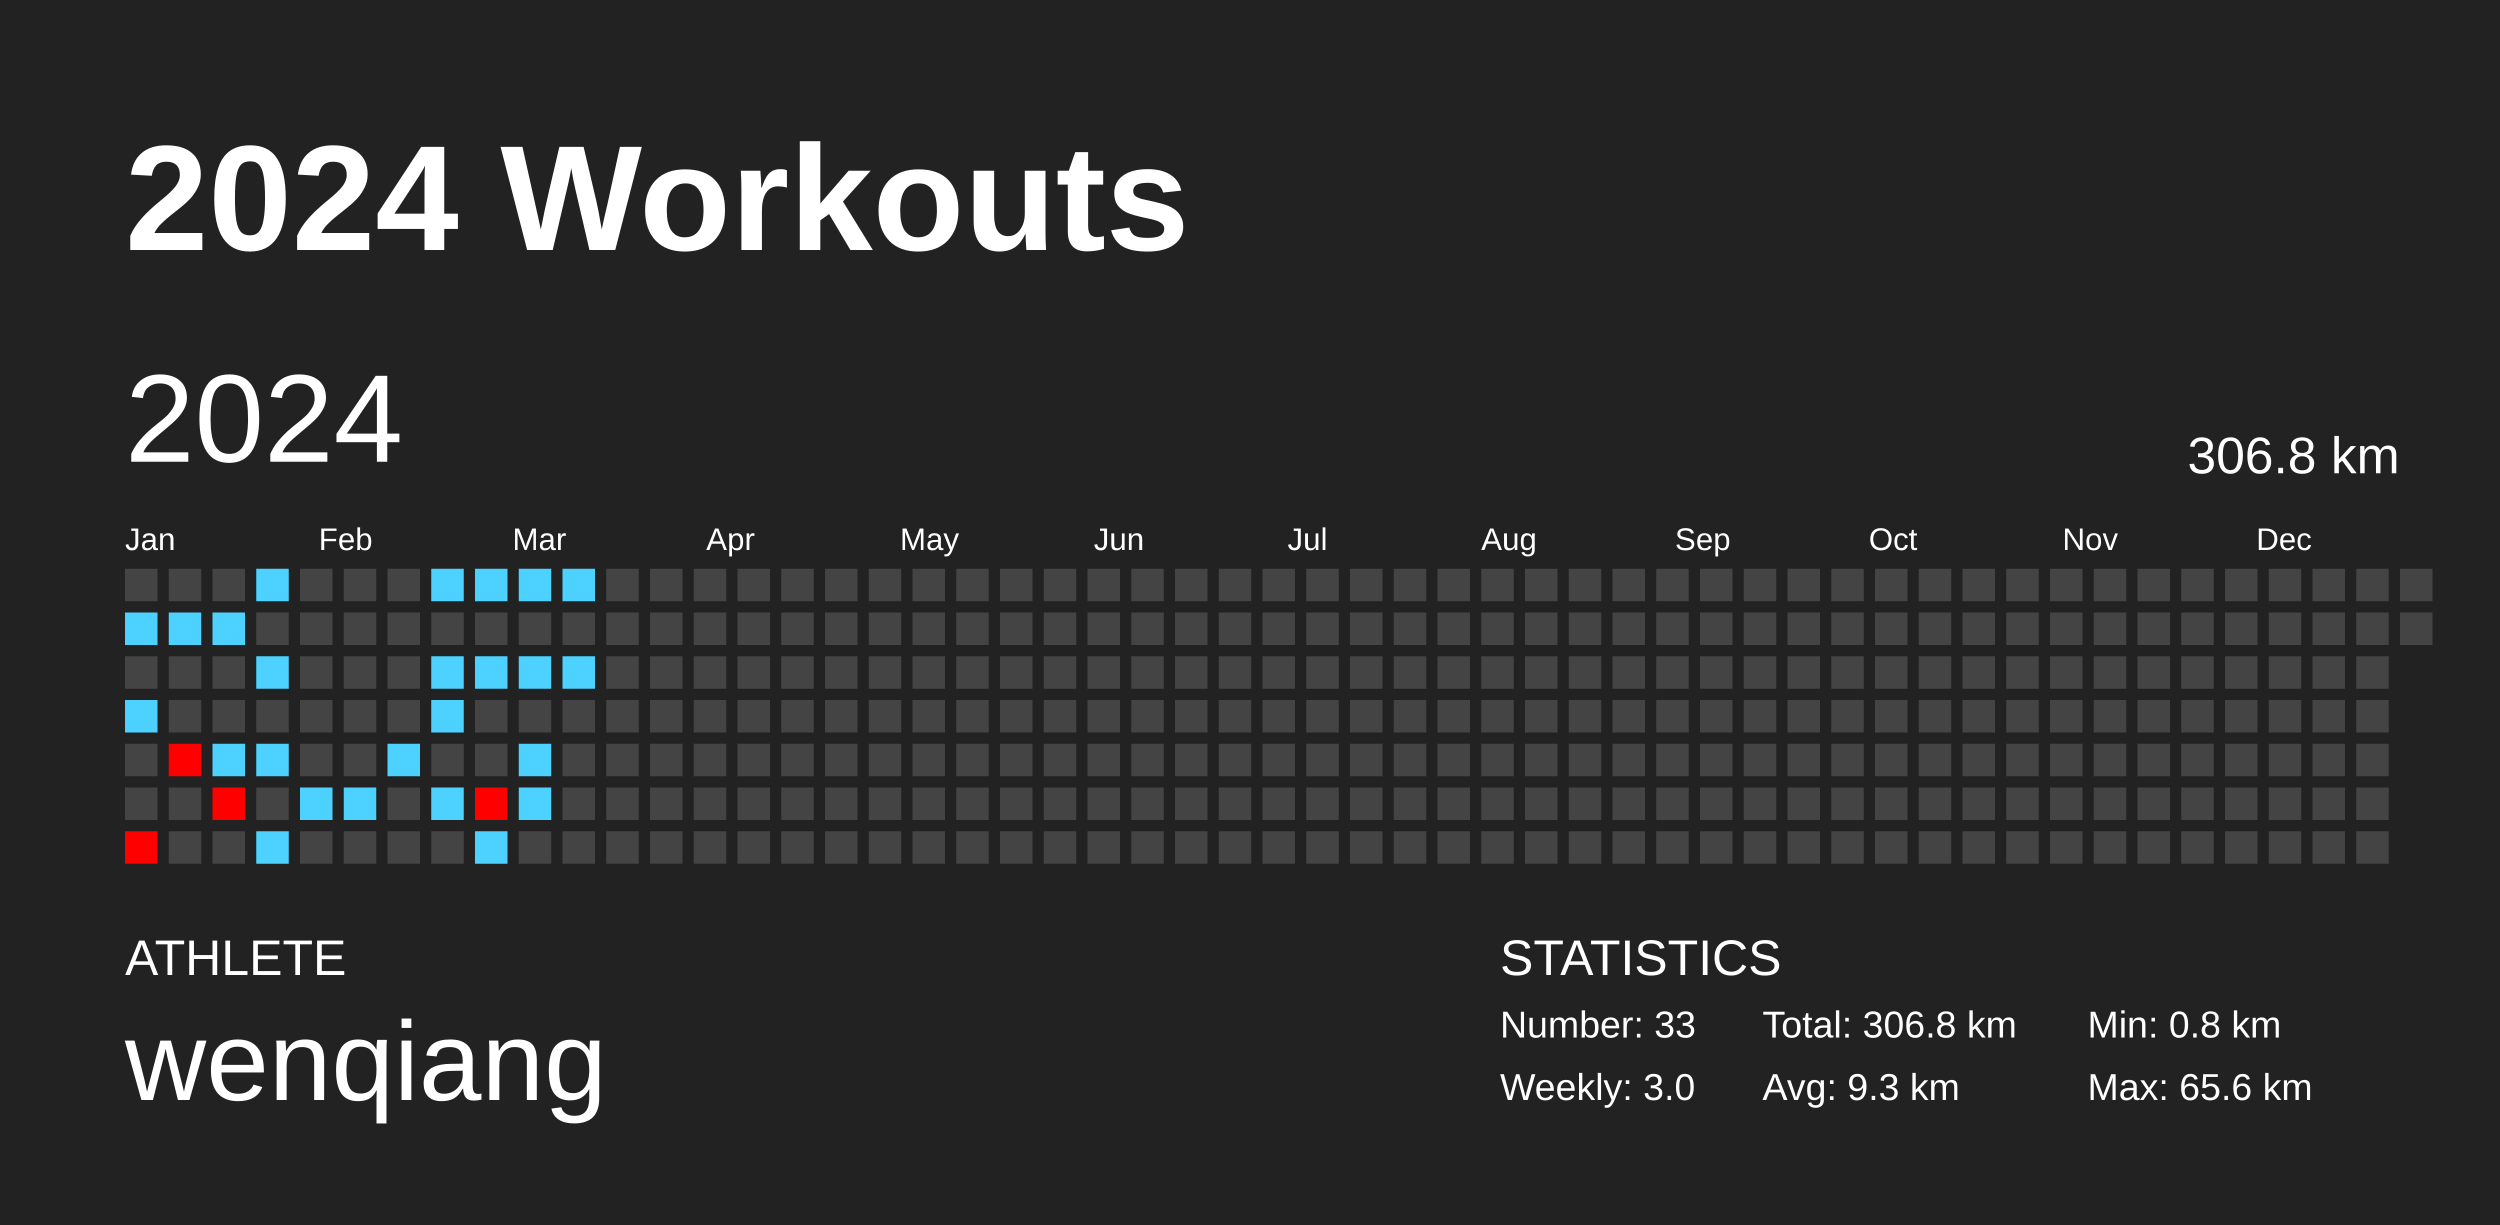
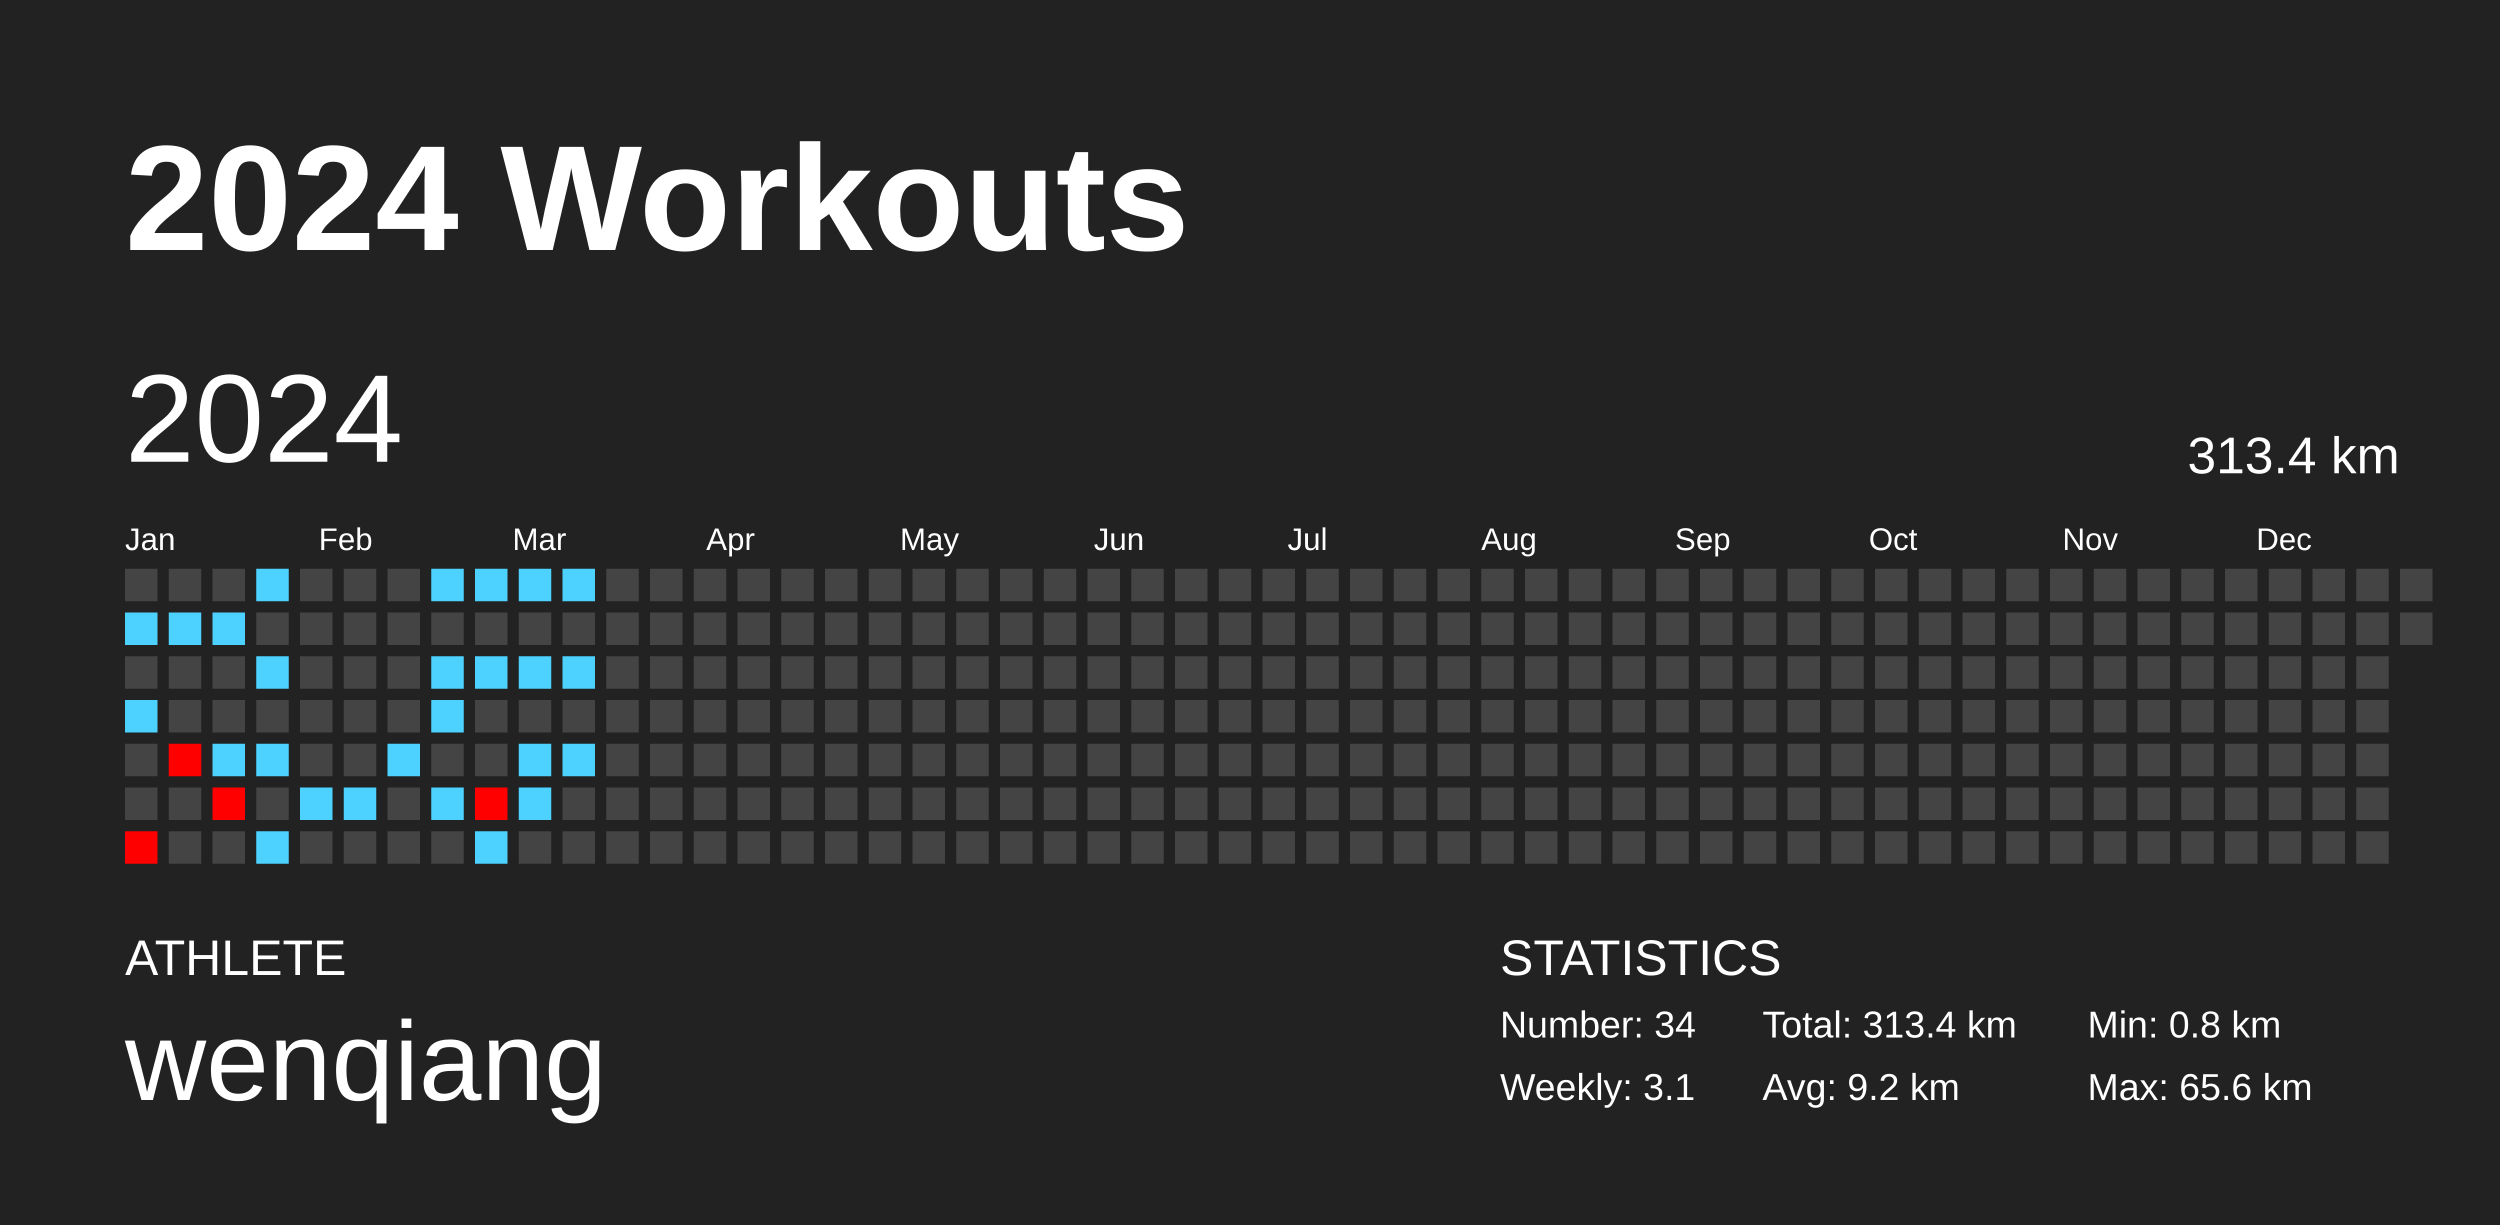
<svg xmlns="http://www.w3.org/2000/svg" baseProfile="full" height="98mm" version="1.1" viewBox="0,0,200,98" width="200mm">
  <defs />
  <rect fill="#222222" height="98" width="200" x="0" y="0" />
  <text fill="#FFFFFF" style="font-size:12px; font-family:Arial; font-weight:bold;" x="10" y="20">2024 Workouts</text>
  <text fill="#FFFFFF" style="font-size:4px; font-family:Arial" x="10" y="78">ATHLETE</text>
  <text fill="#FFFFFF" style="font-size:9px; font-family:Arial" x="10" y="88">wenqiang</text>
  <text fill="#FFFFFF" style="font-size:4px; font-family:Arial" x="120" y="78">STATISTICS</text>
-   <text fill="#FFFFFF" style="font-size:3px; font-family:Arial" x="120" y="83">Number: 33</text>
-   <text fill="#FFFFFF" style="font-size:3px; font-family:Arial" x="120" y="88">Weekly: 3.0</text>
-   <text fill="#FFFFFF" style="font-size:3px; font-family:Arial" x="141" y="83">Total: 306.8 km</text>
-   <text fill="#FFFFFF" style="font-size:3px; font-family:Arial" x="141" y="88">Avg: 9.3 km</text>
+   <text fill="#FFFFFF" style="font-size:3px; font-family:Arial" x="120" y="83">Number: 34</text>
+   <text fill="#FFFFFF" style="font-size:3px; font-family:Arial" x="120" y="88">Weekly: 3.1</text>
+   <text fill="#FFFFFF" style="font-size:3px; font-family:Arial" x="141" y="83">Total: 313.4 km</text>
+   <text fill="#FFFFFF" style="font-size:3px; font-family:Arial" x="141" y="88">Avg: 9.2 km</text>
  <text fill="#FFFFFF" style="font-size:3px; font-family:Arial" x="167" y="83">Min: 0.8 km</text>
  <text fill="#FFFFFF" style="font-size:3px; font-family:Arial" x="167" y="88">Max: 65.6 km</text>
  <text dominant-baseline="hanging" fill="#FFFFFF" style="font-size:10.0px; font-family:Arial;" x="10" y="30">2024</text>
-   <text dominant-baseline="hanging" fill="#FFFFFF" style="font-size:4.125px; font-family:Arial;" x="175" y="35">306.8 km</text>
+   <text dominant-baseline="hanging" fill="#FFFFFF" style="font-size:4.125px; font-family:Arial;" x="175" y="35">313.4 km</text>
  <text fill="#FFFFFF" style="font-size:2.5px; font-family:Arial" x="10.0" y="44">Jan</text>
  <text fill="#FFFFFF" style="font-size:2.5px; font-family:Arial" x="25.5" y="44">Feb</text>
  <text fill="#FFFFFF" style="font-size:2.5px; font-family:Arial" x="41.0" y="44">Mar</text>
  <text fill="#FFFFFF" style="font-size:2.5px; font-family:Arial" x="56.5" y="44">Apr</text>
  <text fill="#FFFFFF" style="font-size:2.5px; font-family:Arial" x="72.0" y="44">May</text>
  <text fill="#FFFFFF" style="font-size:2.5px; font-family:Arial" x="87.5" y="44">Jun</text>
  <text fill="#FFFFFF" style="font-size:2.5px; font-family:Arial" x="103.0" y="44">Jul</text>
  <text fill="#FFFFFF" style="font-size:2.5px; font-family:Arial" x="118.5" y="44">Aug</text>
  <text fill="#FFFFFF" style="font-size:2.5px; font-family:Arial" x="134.0" y="44">Sep</text>
  <text fill="#FFFFFF" style="font-size:2.5px; font-family:Arial" x="149.5" y="44">Oct</text>
  <text fill="#FFFFFF" style="font-size:2.5px; font-family:Arial" x="165.0" y="44">Nov</text>
  <text fill="#FFFFFF" style="font-size:2.5px; font-family:Arial" x="180.5" y="44">Dec</text>
  <rect fill="#444444" height="2.6" width="2.6" x="10.0" y="45.5" />
  <rect fill="#4dd2ff" height="2.6" width="2.6" x="10.0" y="49.0" />
  <rect fill="#444444" height="2.6" width="2.6" x="10.0" y="52.5" />
  <rect fill="#4dd2ff" height="2.6" width="2.6" x="10.0" y="56.0" />
  <rect fill="#444444" height="2.6" width="2.6" x="10.0" y="59.5" />
  <rect fill="#444444" height="2.6" width="2.6" x="10.0" y="63.0" />
  <rect fill="red" height="2.6" width="2.6" x="10.0" y="66.5" />
  <rect fill="#444444" height="2.6" width="2.6" x="13.5" y="45.5" />
  <rect fill="#4dd2ff" height="2.6" width="2.6" x="13.5" y="49.0" />
  <rect fill="#444444" height="2.6" width="2.6" x="13.5" y="52.5" />
  <rect fill="#444444" height="2.6" width="2.6" x="13.5" y="56.0" />
  <rect fill="red" height="2.6" width="2.6" x="13.5" y="59.5" />
  <rect fill="#444444" height="2.6" width="2.6" x="13.5" y="63.0" />
  <rect fill="#444444" height="2.6" width="2.6" x="13.5" y="66.5" />
  <rect fill="#444444" height="2.6" width="2.6" x="17.0" y="45.5" />
  <rect fill="#4dd2ff" height="2.6" width="2.6" x="17.0" y="49.0" />
  <rect fill="#444444" height="2.6" width="2.6" x="17.0" y="52.5" />
  <rect fill="#444444" height="2.6" width="2.6" x="17.0" y="56.0" />
  <rect fill="#4dd2ff" height="2.6" width="2.6" x="17.0" y="59.5" />
  <rect fill="red" height="2.6" width="2.6" x="17.0" y="63.0" />
  <rect fill="#444444" height="2.6" width="2.6" x="17.0" y="66.5" />
  <rect fill="#4dd2ff" height="2.6" width="2.6" x="20.5" y="45.5" />
  <rect fill="#444444" height="2.6" width="2.6" x="20.5" y="49.0" />
  <rect fill="#4dd2ff" height="2.6" width="2.6" x="20.5" y="52.5" />
  <rect fill="#444444" height="2.6" width="2.6" x="20.5" y="56.0" />
  <rect fill="#4dd2ff" height="2.6" width="2.6" x="20.5" y="59.5" />
  <rect fill="#444444" height="2.6" width="2.6" x="20.5" y="63.0" />
  <rect fill="#4dd2ff" height="2.6" width="2.6" x="20.5" y="66.5" />
  <rect fill="#444444" height="2.6" width="2.6" x="24.0" y="45.5" />
  <rect fill="#444444" height="2.6" width="2.6" x="24.0" y="49.0" />
  <rect fill="#444444" height="2.6" width="2.6" x="24.0" y="52.5" />
  <rect fill="#444444" height="2.6" width="2.6" x="24.0" y="56.0" />
  <rect fill="#444444" height="2.6" width="2.6" x="24.0" y="59.5" />
  <rect fill="#4dd2ff" height="2.6" width="2.6" x="24.0" y="63.0" />
  <rect fill="#444444" height="2.6" width="2.6" x="24.0" y="66.5" />
  <rect fill="#444444" height="2.6" width="2.6" x="27.5" y="45.5" />
  <rect fill="#444444" height="2.6" width="2.6" x="27.5" y="49.0" />
  <rect fill="#444444" height="2.6" width="2.6" x="27.5" y="52.5" />
  <rect fill="#444444" height="2.6" width="2.6" x="27.5" y="56.0" />
  <rect fill="#444444" height="2.6" width="2.6" x="27.5" y="59.5" />
  <rect fill="#4dd2ff" height="2.6" width="2.6" x="27.5" y="63.0" />
  <rect fill="#444444" height="2.6" width="2.6" x="27.5" y="66.5" />
  <rect fill="#444444" height="2.6" width="2.6" x="31.0" y="45.5" />
  <rect fill="#444444" height="2.6" width="2.6" x="31.0" y="49.0" />
  <rect fill="#444444" height="2.6" width="2.6" x="31.0" y="52.5" />
  <rect fill="#444444" height="2.6" width="2.6" x="31.0" y="56.0" />
  <rect fill="#4dd2ff" height="2.6" width="2.6" x="31.0" y="59.5" />
  <rect fill="#444444" height="2.6" width="2.6" x="31.0" y="63.0" />
  <rect fill="#444444" height="2.6" width="2.6" x="31.0" y="66.5" />
  <rect fill="#4dd2ff" height="2.6" width="2.6" x="34.5" y="45.5" />
  <rect fill="#444444" height="2.6" width="2.6" x="34.5" y="49.0" />
  <rect fill="#4dd2ff" height="2.6" width="2.6" x="34.5" y="52.5" />
  <rect fill="#4dd2ff" height="2.6" width="2.6" x="34.5" y="56.0" />
  <rect fill="#444444" height="2.6" width="2.6" x="34.5" y="59.5" />
  <rect fill="#4dd2ff" height="2.6" width="2.6" x="34.5" y="63.0" />
  <rect fill="#444444" height="2.6" width="2.6" x="34.5" y="66.5" />
  <rect fill="#4dd2ff" height="2.6" width="2.6" x="38.0" y="45.5" />
  <rect fill="#444444" height="2.6" width="2.6" x="38.0" y="49.0" />
  <rect fill="#4dd2ff" height="2.6" width="2.6" x="38.0" y="52.5" />
  <rect fill="#444444" height="2.6" width="2.6" x="38.0" y="56.0" />
  <rect fill="#444444" height="2.6" width="2.6" x="38.0" y="59.5" />
  <rect fill="red" height="2.6" width="2.6" x="38.0" y="63.0" />
  <rect fill="#4dd2ff" height="2.6" width="2.6" x="38.0" y="66.5" />
  <rect fill="#4dd2ff" height="2.6" width="2.6" x="41.5" y="45.5" />
  <rect fill="#444444" height="2.6" width="2.6" x="41.5" y="49.0" />
  <rect fill="#4dd2ff" height="2.6" width="2.6" x="41.5" y="52.5" />
  <rect fill="#444444" height="2.6" width="2.6" x="41.5" y="56.0" />
  <rect fill="#4dd2ff" height="2.6" width="2.6" x="41.5" y="59.5" />
  <rect fill="#4dd2ff" height="2.6" width="2.6" x="41.5" y="63.0" />
  <rect fill="#444444" height="2.6" width="2.6" x="41.5" y="66.5" />
  <rect fill="#4dd2ff" height="2.6" width="2.6" x="45.0" y="45.5" />
  <rect fill="#444444" height="2.6" width="2.6" x="45.0" y="49.0" />
  <rect fill="#4dd2ff" height="2.6" width="2.6" x="45.0" y="52.5" />
  <rect fill="#444444" height="2.6" width="2.6" x="45.0" y="56.0" />
-   <rect fill="#444444" height="2.6" width="2.6" x="45.0" y="59.5" />
+   <rect fill="#4dd2ff" height="2.6" width="2.6" x="45.0" y="59.5" />
  <rect fill="#444444" height="2.6" width="2.6" x="45.0" y="63.0" />
  <rect fill="#444444" height="2.6" width="2.6" x="45.0" y="66.5" />
  <rect fill="#444444" height="2.6" width="2.6" x="48.5" y="45.5" />
  <rect fill="#444444" height="2.6" width="2.6" x="48.5" y="49.0" />
  <rect fill="#444444" height="2.6" width="2.6" x="48.5" y="52.5" />
  <rect fill="#444444" height="2.6" width="2.6" x="48.5" y="56.0" />
  <rect fill="#444444" height="2.6" width="2.6" x="48.5" y="59.5" />
  <rect fill="#444444" height="2.6" width="2.6" x="48.5" y="63.0" />
  <rect fill="#444444" height="2.6" width="2.6" x="48.5" y="66.5" />
  <rect fill="#444444" height="2.6" width="2.6" x="52.0" y="45.5" />
  <rect fill="#444444" height="2.6" width="2.6" x="52.0" y="49.0" />
  <rect fill="#444444" height="2.6" width="2.6" x="52.0" y="52.5" />
  <rect fill="#444444" height="2.6" width="2.6" x="52.0" y="56.0" />
  <rect fill="#444444" height="2.6" width="2.6" x="52.0" y="59.5" />
  <rect fill="#444444" height="2.6" width="2.6" x="52.0" y="63.0" />
  <rect fill="#444444" height="2.6" width="2.6" x="52.0" y="66.5" />
  <rect fill="#444444" height="2.6" width="2.6" x="55.5" y="45.5" />
  <rect fill="#444444" height="2.6" width="2.6" x="55.5" y="49.0" />
  <rect fill="#444444" height="2.6" width="2.6" x="55.5" y="52.5" />
  <rect fill="#444444" height="2.6" width="2.6" x="55.5" y="56.0" />
  <rect fill="#444444" height="2.6" width="2.6" x="55.5" y="59.5" />
  <rect fill="#444444" height="2.6" width="2.6" x="55.5" y="63.0" />
  <rect fill="#444444" height="2.6" width="2.6" x="55.5" y="66.5" />
  <rect fill="#444444" height="2.6" width="2.6" x="59.0" y="45.5" />
  <rect fill="#444444" height="2.6" width="2.6" x="59.0" y="49.0" />
  <rect fill="#444444" height="2.6" width="2.6" x="59.0" y="52.5" />
  <rect fill="#444444" height="2.6" width="2.6" x="59.0" y="56.0" />
  <rect fill="#444444" height="2.6" width="2.6" x="59.0" y="59.5" />
  <rect fill="#444444" height="2.6" width="2.6" x="59.0" y="63.0" />
  <rect fill="#444444" height="2.6" width="2.6" x="59.0" y="66.5" />
  <rect fill="#444444" height="2.6" width="2.6" x="62.5" y="45.5" />
  <rect fill="#444444" height="2.6" width="2.6" x="62.5" y="49.0" />
  <rect fill="#444444" height="2.6" width="2.6" x="62.5" y="52.5" />
  <rect fill="#444444" height="2.6" width="2.6" x="62.5" y="56.0" />
  <rect fill="#444444" height="2.6" width="2.6" x="62.5" y="59.5" />
  <rect fill="#444444" height="2.6" width="2.6" x="62.5" y="63.0" />
  <rect fill="#444444" height="2.6" width="2.6" x="62.5" y="66.5" />
  <rect fill="#444444" height="2.6" width="2.6" x="66.0" y="45.5" />
  <rect fill="#444444" height="2.6" width="2.6" x="66.0" y="49.0" />
  <rect fill="#444444" height="2.6" width="2.6" x="66.0" y="52.5" />
  <rect fill="#444444" height="2.6" width="2.6" x="66.0" y="56.0" />
  <rect fill="#444444" height="2.6" width="2.6" x="66.0" y="59.5" />
  <rect fill="#444444" height="2.6" width="2.6" x="66.0" y="63.0" />
  <rect fill="#444444" height="2.6" width="2.6" x="66.0" y="66.5" />
  <rect fill="#444444" height="2.6" width="2.6" x="69.5" y="45.5" />
  <rect fill="#444444" height="2.6" width="2.6" x="69.5" y="49.0" />
  <rect fill="#444444" height="2.6" width="2.6" x="69.5" y="52.5" />
  <rect fill="#444444" height="2.6" width="2.6" x="69.5" y="56.0" />
  <rect fill="#444444" height="2.6" width="2.6" x="69.5" y="59.5" />
  <rect fill="#444444" height="2.6" width="2.6" x="69.5" y="63.0" />
  <rect fill="#444444" height="2.6" width="2.6" x="69.5" y="66.5" />
  <rect fill="#444444" height="2.6" width="2.6" x="73.0" y="45.5" />
  <rect fill="#444444" height="2.6" width="2.6" x="73.0" y="49.0" />
  <rect fill="#444444" height="2.6" width="2.6" x="73.0" y="52.5" />
  <rect fill="#444444" height="2.6" width="2.6" x="73.0" y="56.0" />
  <rect fill="#444444" height="2.6" width="2.6" x="73.0" y="59.5" />
  <rect fill="#444444" height="2.6" width="2.6" x="73.0" y="63.0" />
  <rect fill="#444444" height="2.6" width="2.6" x="73.0" y="66.5" />
  <rect fill="#444444" height="2.6" width="2.6" x="76.5" y="45.5" />
  <rect fill="#444444" height="2.6" width="2.6" x="76.5" y="49.0" />
  <rect fill="#444444" height="2.6" width="2.6" x="76.5" y="52.5" />
  <rect fill="#444444" height="2.6" width="2.6" x="76.5" y="56.0" />
  <rect fill="#444444" height="2.6" width="2.6" x="76.5" y="59.5" />
  <rect fill="#444444" height="2.6" width="2.6" x="76.5" y="63.0" />
  <rect fill="#444444" height="2.6" width="2.6" x="76.5" y="66.5" />
  <rect fill="#444444" height="2.6" width="2.6" x="80.0" y="45.5" />
  <rect fill="#444444" height="2.6" width="2.6" x="80.0" y="49.0" />
  <rect fill="#444444" height="2.6" width="2.6" x="80.0" y="52.5" />
  <rect fill="#444444" height="2.6" width="2.6" x="80.0" y="56.0" />
  <rect fill="#444444" height="2.6" width="2.6" x="80.0" y="59.5" />
  <rect fill="#444444" height="2.6" width="2.6" x="80.0" y="63.0" />
  <rect fill="#444444" height="2.6" width="2.6" x="80.0" y="66.5" />
  <rect fill="#444444" height="2.6" width="2.6" x="83.5" y="45.5" />
  <rect fill="#444444" height="2.6" width="2.6" x="83.5" y="49.0" />
  <rect fill="#444444" height="2.6" width="2.6" x="83.5" y="52.5" />
  <rect fill="#444444" height="2.6" width="2.6" x="83.5" y="56.0" />
  <rect fill="#444444" height="2.6" width="2.6" x="83.5" y="59.5" />
  <rect fill="#444444" height="2.6" width="2.6" x="83.5" y="63.0" />
  <rect fill="#444444" height="2.6" width="2.6" x="83.5" y="66.5" />
  <rect fill="#444444" height="2.6" width="2.6" x="87.0" y="45.5" />
  <rect fill="#444444" height="2.6" width="2.6" x="87.0" y="49.0" />
  <rect fill="#444444" height="2.6" width="2.6" x="87.0" y="52.5" />
  <rect fill="#444444" height="2.6" width="2.6" x="87.0" y="56.0" />
  <rect fill="#444444" height="2.6" width="2.6" x="87.0" y="59.5" />
  <rect fill="#444444" height="2.6" width="2.6" x="87.0" y="63.0" />
  <rect fill="#444444" height="2.6" width="2.6" x="87.0" y="66.5" />
  <rect fill="#444444" height="2.6" width="2.6" x="90.5" y="45.5" />
  <rect fill="#444444" height="2.6" width="2.6" x="90.5" y="49.0" />
  <rect fill="#444444" height="2.6" width="2.6" x="90.5" y="52.5" />
  <rect fill="#444444" height="2.6" width="2.6" x="90.5" y="56.0" />
  <rect fill="#444444" height="2.6" width="2.6" x="90.5" y="59.5" />
  <rect fill="#444444" height="2.6" width="2.6" x="90.5" y="63.0" />
  <rect fill="#444444" height="2.6" width="2.6" x="90.5" y="66.5" />
  <rect fill="#444444" height="2.6" width="2.6" x="94.0" y="45.5" />
  <rect fill="#444444" height="2.6" width="2.6" x="94.0" y="49.0" />
  <rect fill="#444444" height="2.6" width="2.6" x="94.0" y="52.5" />
  <rect fill="#444444" height="2.6" width="2.6" x="94.0" y="56.0" />
  <rect fill="#444444" height="2.6" width="2.6" x="94.0" y="59.5" />
  <rect fill="#444444" height="2.6" width="2.6" x="94.0" y="63.0" />
  <rect fill="#444444" height="2.6" width="2.6" x="94.0" y="66.5" />
  <rect fill="#444444" height="2.6" width="2.6" x="97.5" y="45.5" />
  <rect fill="#444444" height="2.6" width="2.6" x="97.5" y="49.0" />
  <rect fill="#444444" height="2.6" width="2.6" x="97.5" y="52.5" />
  <rect fill="#444444" height="2.6" width="2.6" x="97.5" y="56.0" />
  <rect fill="#444444" height="2.6" width="2.6" x="97.5" y="59.5" />
  <rect fill="#444444" height="2.6" width="2.6" x="97.5" y="63.0" />
  <rect fill="#444444" height="2.6" width="2.6" x="97.5" y="66.5" />
  <rect fill="#444444" height="2.6" width="2.6" x="101.0" y="45.5" />
  <rect fill="#444444" height="2.6" width="2.6" x="101.0" y="49.0" />
  <rect fill="#444444" height="2.6" width="2.6" x="101.0" y="52.5" />
  <rect fill="#444444" height="2.6" width="2.6" x="101.0" y="56.0" />
  <rect fill="#444444" height="2.6" width="2.6" x="101.0" y="59.5" />
  <rect fill="#444444" height="2.6" width="2.6" x="101.0" y="63.0" />
  <rect fill="#444444" height="2.6" width="2.6" x="101.0" y="66.5" />
  <rect fill="#444444" height="2.6" width="2.6" x="104.5" y="45.5" />
  <rect fill="#444444" height="2.6" width="2.6" x="104.5" y="49.0" />
  <rect fill="#444444" height="2.6" width="2.6" x="104.5" y="52.5" />
  <rect fill="#444444" height="2.6" width="2.6" x="104.5" y="56.0" />
  <rect fill="#444444" height="2.6" width="2.6" x="104.5" y="59.5" />
  <rect fill="#444444" height="2.6" width="2.6" x="104.5" y="63.0" />
  <rect fill="#444444" height="2.6" width="2.6" x="104.5" y="66.5" />
  <rect fill="#444444" height="2.6" width="2.6" x="108.0" y="45.5" />
  <rect fill="#444444" height="2.6" width="2.6" x="108.0" y="49.0" />
  <rect fill="#444444" height="2.6" width="2.6" x="108.0" y="52.5" />
  <rect fill="#444444" height="2.6" width="2.6" x="108.0" y="56.0" />
  <rect fill="#444444" height="2.6" width="2.6" x="108.0" y="59.5" />
  <rect fill="#444444" height="2.6" width="2.6" x="108.0" y="63.0" />
  <rect fill="#444444" height="2.6" width="2.6" x="108.0" y="66.5" />
  <rect fill="#444444" height="2.6" width="2.6" x="111.5" y="45.5" />
  <rect fill="#444444" height="2.6" width="2.6" x="111.5" y="49.0" />
  <rect fill="#444444" height="2.6" width="2.6" x="111.5" y="52.5" />
  <rect fill="#444444" height="2.6" width="2.6" x="111.5" y="56.0" />
  <rect fill="#444444" height="2.6" width="2.6" x="111.5" y="59.5" />
  <rect fill="#444444" height="2.6" width="2.6" x="111.5" y="63.0" />
  <rect fill="#444444" height="2.6" width="2.6" x="111.5" y="66.5" />
  <rect fill="#444444" height="2.6" width="2.6" x="115.0" y="45.5" />
  <rect fill="#444444" height="2.6" width="2.6" x="115.0" y="49.0" />
  <rect fill="#444444" height="2.6" width="2.6" x="115.0" y="52.5" />
  <rect fill="#444444" height="2.6" width="2.6" x="115.0" y="56.0" />
  <rect fill="#444444" height="2.6" width="2.6" x="115.0" y="59.5" />
  <rect fill="#444444" height="2.6" width="2.6" x="115.0" y="63.0" />
  <rect fill="#444444" height="2.6" width="2.6" x="115.0" y="66.5" />
  <rect fill="#444444" height="2.6" width="2.6" x="118.5" y="45.5" />
  <rect fill="#444444" height="2.6" width="2.6" x="118.5" y="49.0" />
  <rect fill="#444444" height="2.6" width="2.6" x="118.5" y="52.5" />
  <rect fill="#444444" height="2.6" width="2.6" x="118.5" y="56.0" />
  <rect fill="#444444" height="2.6" width="2.6" x="118.5" y="59.5" />
  <rect fill="#444444" height="2.6" width="2.6" x="118.5" y="63.0" />
  <rect fill="#444444" height="2.6" width="2.6" x="118.5" y="66.5" />
  <rect fill="#444444" height="2.6" width="2.6" x="122.0" y="45.5" />
  <rect fill="#444444" height="2.6" width="2.6" x="122.0" y="49.0" />
  <rect fill="#444444" height="2.6" width="2.6" x="122.0" y="52.5" />
  <rect fill="#444444" height="2.6" width="2.6" x="122.0" y="56.0" />
  <rect fill="#444444" height="2.6" width="2.6" x="122.0" y="59.5" />
  <rect fill="#444444" height="2.6" width="2.6" x="122.0" y="63.0" />
  <rect fill="#444444" height="2.6" width="2.6" x="122.0" y="66.5" />
  <rect fill="#444444" height="2.6" width="2.6" x="125.5" y="45.5" />
  <rect fill="#444444" height="2.6" width="2.6" x="125.5" y="49.0" />
  <rect fill="#444444" height="2.6" width="2.6" x="125.5" y="52.5" />
  <rect fill="#444444" height="2.6" width="2.6" x="125.5" y="56.0" />
  <rect fill="#444444" height="2.6" width="2.6" x="125.5" y="59.5" />
  <rect fill="#444444" height="2.6" width="2.6" x="125.5" y="63.0" />
  <rect fill="#444444" height="2.6" width="2.6" x="125.5" y="66.5" />
  <rect fill="#444444" height="2.6" width="2.6" x="129.0" y="45.5" />
  <rect fill="#444444" height="2.6" width="2.6" x="129.0" y="49.0" />
  <rect fill="#444444" height="2.6" width="2.6" x="129.0" y="52.5" />
  <rect fill="#444444" height="2.6" width="2.6" x="129.0" y="56.0" />
  <rect fill="#444444" height="2.6" width="2.6" x="129.0" y="59.5" />
  <rect fill="#444444" height="2.6" width="2.6" x="129.0" y="63.0" />
  <rect fill="#444444" height="2.6" width="2.6" x="129.0" y="66.5" />
  <rect fill="#444444" height="2.6" width="2.6" x="132.5" y="45.5" />
  <rect fill="#444444" height="2.6" width="2.6" x="132.5" y="49.0" />
  <rect fill="#444444" height="2.6" width="2.6" x="132.5" y="52.5" />
  <rect fill="#444444" height="2.6" width="2.6" x="132.5" y="56.0" />
  <rect fill="#444444" height="2.6" width="2.6" x="132.5" y="59.5" />
  <rect fill="#444444" height="2.6" width="2.6" x="132.5" y="63.0" />
  <rect fill="#444444" height="2.6" width="2.6" x="132.5" y="66.5" />
  <rect fill="#444444" height="2.6" width="2.6" x="136.0" y="45.5" />
  <rect fill="#444444" height="2.6" width="2.6" x="136.0" y="49.0" />
  <rect fill="#444444" height="2.6" width="2.6" x="136.0" y="52.5" />
  <rect fill="#444444" height="2.6" width="2.6" x="136.0" y="56.0" />
  <rect fill="#444444" height="2.6" width="2.6" x="136.0" y="59.5" />
  <rect fill="#444444" height="2.6" width="2.6" x="136.0" y="63.0" />
  <rect fill="#444444" height="2.6" width="2.6" x="136.0" y="66.5" />
  <rect fill="#444444" height="2.6" width="2.6" x="139.5" y="45.5" />
  <rect fill="#444444" height="2.6" width="2.6" x="139.5" y="49.0" />
  <rect fill="#444444" height="2.6" width="2.6" x="139.5" y="52.5" />
  <rect fill="#444444" height="2.6" width="2.6" x="139.5" y="56.0" />
  <rect fill="#444444" height="2.6" width="2.6" x="139.5" y="59.5" />
  <rect fill="#444444" height="2.6" width="2.6" x="139.5" y="63.0" />
  <rect fill="#444444" height="2.6" width="2.6" x="139.5" y="66.5" />
  <rect fill="#444444" height="2.6" width="2.6" x="143.0" y="45.5" />
  <rect fill="#444444" height="2.6" width="2.6" x="143.0" y="49.0" />
  <rect fill="#444444" height="2.6" width="2.6" x="143.0" y="52.5" />
  <rect fill="#444444" height="2.6" width="2.6" x="143.0" y="56.0" />
  <rect fill="#444444" height="2.6" width="2.6" x="143.0" y="59.5" />
  <rect fill="#444444" height="2.6" width="2.6" x="143.0" y="63.0" />
  <rect fill="#444444" height="2.6" width="2.6" x="143.0" y="66.5" />
  <rect fill="#444444" height="2.6" width="2.6" x="146.5" y="45.5" />
  <rect fill="#444444" height="2.6" width="2.6" x="146.5" y="49.0" />
  <rect fill="#444444" height="2.6" width="2.6" x="146.5" y="52.5" />
  <rect fill="#444444" height="2.6" width="2.6" x="146.5" y="56.0" />
  <rect fill="#444444" height="2.6" width="2.6" x="146.5" y="59.5" />
  <rect fill="#444444" height="2.6" width="2.6" x="146.5" y="63.0" />
  <rect fill="#444444" height="2.6" width="2.6" x="146.5" y="66.5" />
  <rect fill="#444444" height="2.6" width="2.6" x="150.0" y="45.5" />
  <rect fill="#444444" height="2.6" width="2.6" x="150.0" y="49.0" />
  <rect fill="#444444" height="2.6" width="2.6" x="150.0" y="52.5" />
  <rect fill="#444444" height="2.6" width="2.6" x="150.0" y="56.0" />
  <rect fill="#444444" height="2.6" width="2.6" x="150.0" y="59.5" />
  <rect fill="#444444" height="2.6" width="2.6" x="150.0" y="63.0" />
  <rect fill="#444444" height="2.6" width="2.6" x="150.0" y="66.5" />
  <rect fill="#444444" height="2.6" width="2.6" x="153.5" y="45.5" />
  <rect fill="#444444" height="2.6" width="2.6" x="153.5" y="49.0" />
  <rect fill="#444444" height="2.6" width="2.6" x="153.5" y="52.5" />
  <rect fill="#444444" height="2.6" width="2.6" x="153.5" y="56.0" />
  <rect fill="#444444" height="2.6" width="2.6" x="153.5" y="59.5" />
  <rect fill="#444444" height="2.6" width="2.6" x="153.5" y="63.0" />
  <rect fill="#444444" height="2.6" width="2.6" x="153.5" y="66.5" />
  <rect fill="#444444" height="2.6" width="2.6" x="157.0" y="45.5" />
  <rect fill="#444444" height="2.6" width="2.6" x="157.0" y="49.0" />
  <rect fill="#444444" height="2.6" width="2.6" x="157.0" y="52.5" />
  <rect fill="#444444" height="2.6" width="2.6" x="157.0" y="56.0" />
  <rect fill="#444444" height="2.6" width="2.6" x="157.0" y="59.5" />
  <rect fill="#444444" height="2.6" width="2.6" x="157.0" y="63.0" />
  <rect fill="#444444" height="2.6" width="2.6" x="157.0" y="66.5" />
  <rect fill="#444444" height="2.6" width="2.6" x="160.5" y="45.5" />
  <rect fill="#444444" height="2.6" width="2.6" x="160.5" y="49.0" />
  <rect fill="#444444" height="2.6" width="2.6" x="160.5" y="52.5" />
  <rect fill="#444444" height="2.6" width="2.6" x="160.5" y="56.0" />
  <rect fill="#444444" height="2.6" width="2.6" x="160.5" y="59.5" />
  <rect fill="#444444" height="2.6" width="2.6" x="160.5" y="63.0" />
  <rect fill="#444444" height="2.6" width="2.6" x="160.5" y="66.5" />
  <rect fill="#444444" height="2.6" width="2.6" x="164.0" y="45.5" />
  <rect fill="#444444" height="2.6" width="2.6" x="164.0" y="49.0" />
  <rect fill="#444444" height="2.6" width="2.6" x="164.0" y="52.5" />
  <rect fill="#444444" height="2.6" width="2.6" x="164.0" y="56.0" />
  <rect fill="#444444" height="2.6" width="2.6" x="164.0" y="59.5" />
  <rect fill="#444444" height="2.6" width="2.6" x="164.0" y="63.0" />
  <rect fill="#444444" height="2.6" width="2.6" x="164.0" y="66.5" />
  <rect fill="#444444" height="2.6" width="2.6" x="167.5" y="45.5" />
  <rect fill="#444444" height="2.6" width="2.6" x="167.5" y="49.0" />
  <rect fill="#444444" height="2.6" width="2.6" x="167.5" y="52.5" />
  <rect fill="#444444" height="2.6" width="2.6" x="167.5" y="56.0" />
  <rect fill="#444444" height="2.6" width="2.6" x="167.5" y="59.5" />
  <rect fill="#444444" height="2.6" width="2.6" x="167.5" y="63.0" />
  <rect fill="#444444" height="2.6" width="2.6" x="167.5" y="66.5" />
  <rect fill="#444444" height="2.6" width="2.6" x="171.0" y="45.5" />
  <rect fill="#444444" height="2.6" width="2.6" x="171.0" y="49.0" />
  <rect fill="#444444" height="2.6" width="2.6" x="171.0" y="52.5" />
  <rect fill="#444444" height="2.6" width="2.6" x="171.0" y="56.0" />
  <rect fill="#444444" height="2.6" width="2.6" x="171.0" y="59.5" />
  <rect fill="#444444" height="2.6" width="2.6" x="171.0" y="63.0" />
  <rect fill="#444444" height="2.6" width="2.6" x="171.0" y="66.5" />
  <rect fill="#444444" height="2.6" width="2.6" x="174.5" y="45.5" />
  <rect fill="#444444" height="2.6" width="2.6" x="174.5" y="49.0" />
  <rect fill="#444444" height="2.6" width="2.6" x="174.5" y="52.5" />
  <rect fill="#444444" height="2.6" width="2.6" x="174.5" y="56.0" />
  <rect fill="#444444" height="2.6" width="2.6" x="174.5" y="59.5" />
  <rect fill="#444444" height="2.6" width="2.6" x="174.5" y="63.0" />
  <rect fill="#444444" height="2.6" width="2.6" x="174.5" y="66.5" />
  <rect fill="#444444" height="2.6" width="2.6" x="178.0" y="45.5" />
  <rect fill="#444444" height="2.6" width="2.6" x="178.0" y="49.0" />
  <rect fill="#444444" height="2.6" width="2.6" x="178.0" y="52.5" />
  <rect fill="#444444" height="2.6" width="2.6" x="178.0" y="56.0" />
  <rect fill="#444444" height="2.6" width="2.6" x="178.0" y="59.5" />
  <rect fill="#444444" height="2.6" width="2.6" x="178.0" y="63.0" />
  <rect fill="#444444" height="2.6" width="2.6" x="178.0" y="66.5" />
  <rect fill="#444444" height="2.6" width="2.6" x="181.5" y="45.5" />
  <rect fill="#444444" height="2.6" width="2.6" x="181.5" y="49.0" />
  <rect fill="#444444" height="2.6" width="2.6" x="181.5" y="52.5" />
  <rect fill="#444444" height="2.6" width="2.6" x="181.5" y="56.0" />
  <rect fill="#444444" height="2.6" width="2.6" x="181.5" y="59.5" />
  <rect fill="#444444" height="2.6" width="2.6" x="181.5" y="63.0" />
  <rect fill="#444444" height="2.6" width="2.6" x="181.5" y="66.5" />
  <rect fill="#444444" height="2.6" width="2.6" x="185.0" y="45.5" />
  <rect fill="#444444" height="2.6" width="2.6" x="185.0" y="49.0" />
  <rect fill="#444444" height="2.6" width="2.6" x="185.0" y="52.5" />
  <rect fill="#444444" height="2.6" width="2.6" x="185.0" y="56.0" />
  <rect fill="#444444" height="2.6" width="2.6" x="185.0" y="59.5" />
  <rect fill="#444444" height="2.6" width="2.6" x="185.0" y="63.0" />
  <rect fill="#444444" height="2.6" width="2.6" x="185.0" y="66.5" />
  <rect fill="#444444" height="2.6" width="2.6" x="188.5" y="45.5" />
  <rect fill="#444444" height="2.6" width="2.6" x="188.5" y="49.0" />
  <rect fill="#444444" height="2.6" width="2.6" x="188.5" y="52.5" />
  <rect fill="#444444" height="2.6" width="2.6" x="188.5" y="56.0" />
  <rect fill="#444444" height="2.6" width="2.6" x="188.5" y="59.5" />
  <rect fill="#444444" height="2.6" width="2.6" x="188.5" y="63.0" />
  <rect fill="#444444" height="2.6" width="2.6" x="188.5" y="66.5" />
  <rect fill="#444444" height="2.6" width="2.6" x="192.0" y="45.5" />
  <rect fill="#444444" height="2.6" width="2.6" x="192.0" y="49.0" />
</svg>
